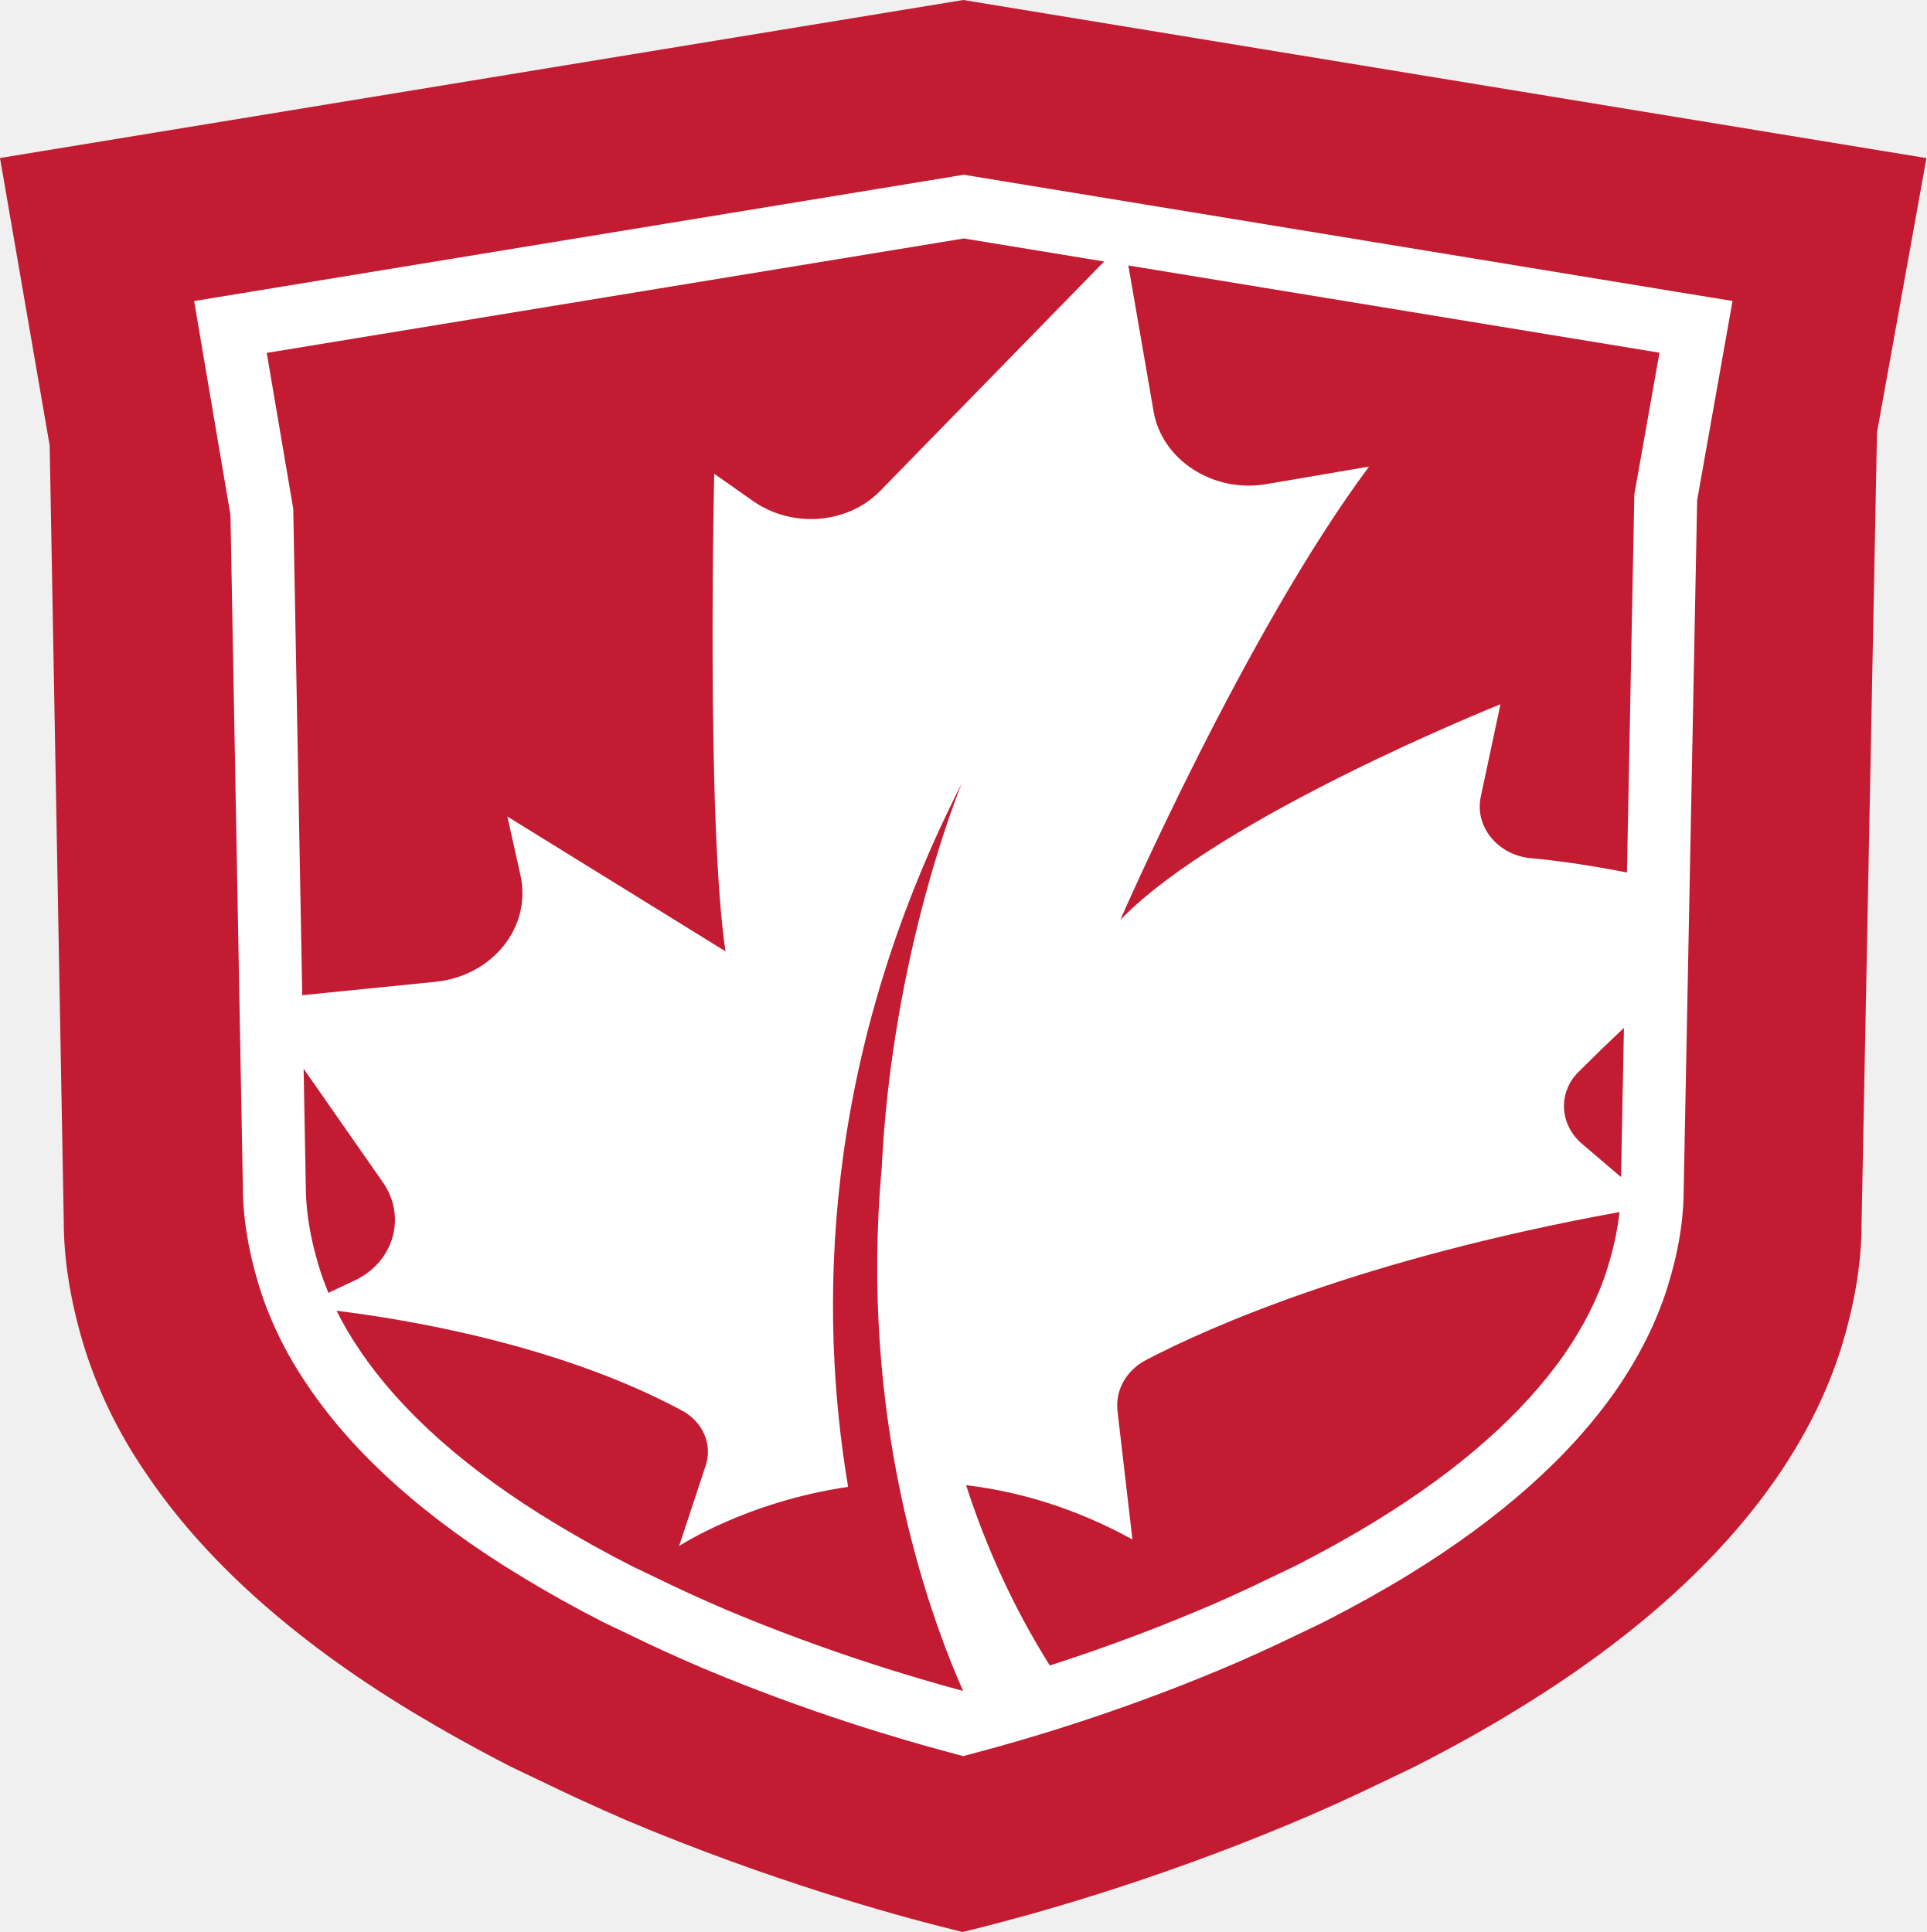
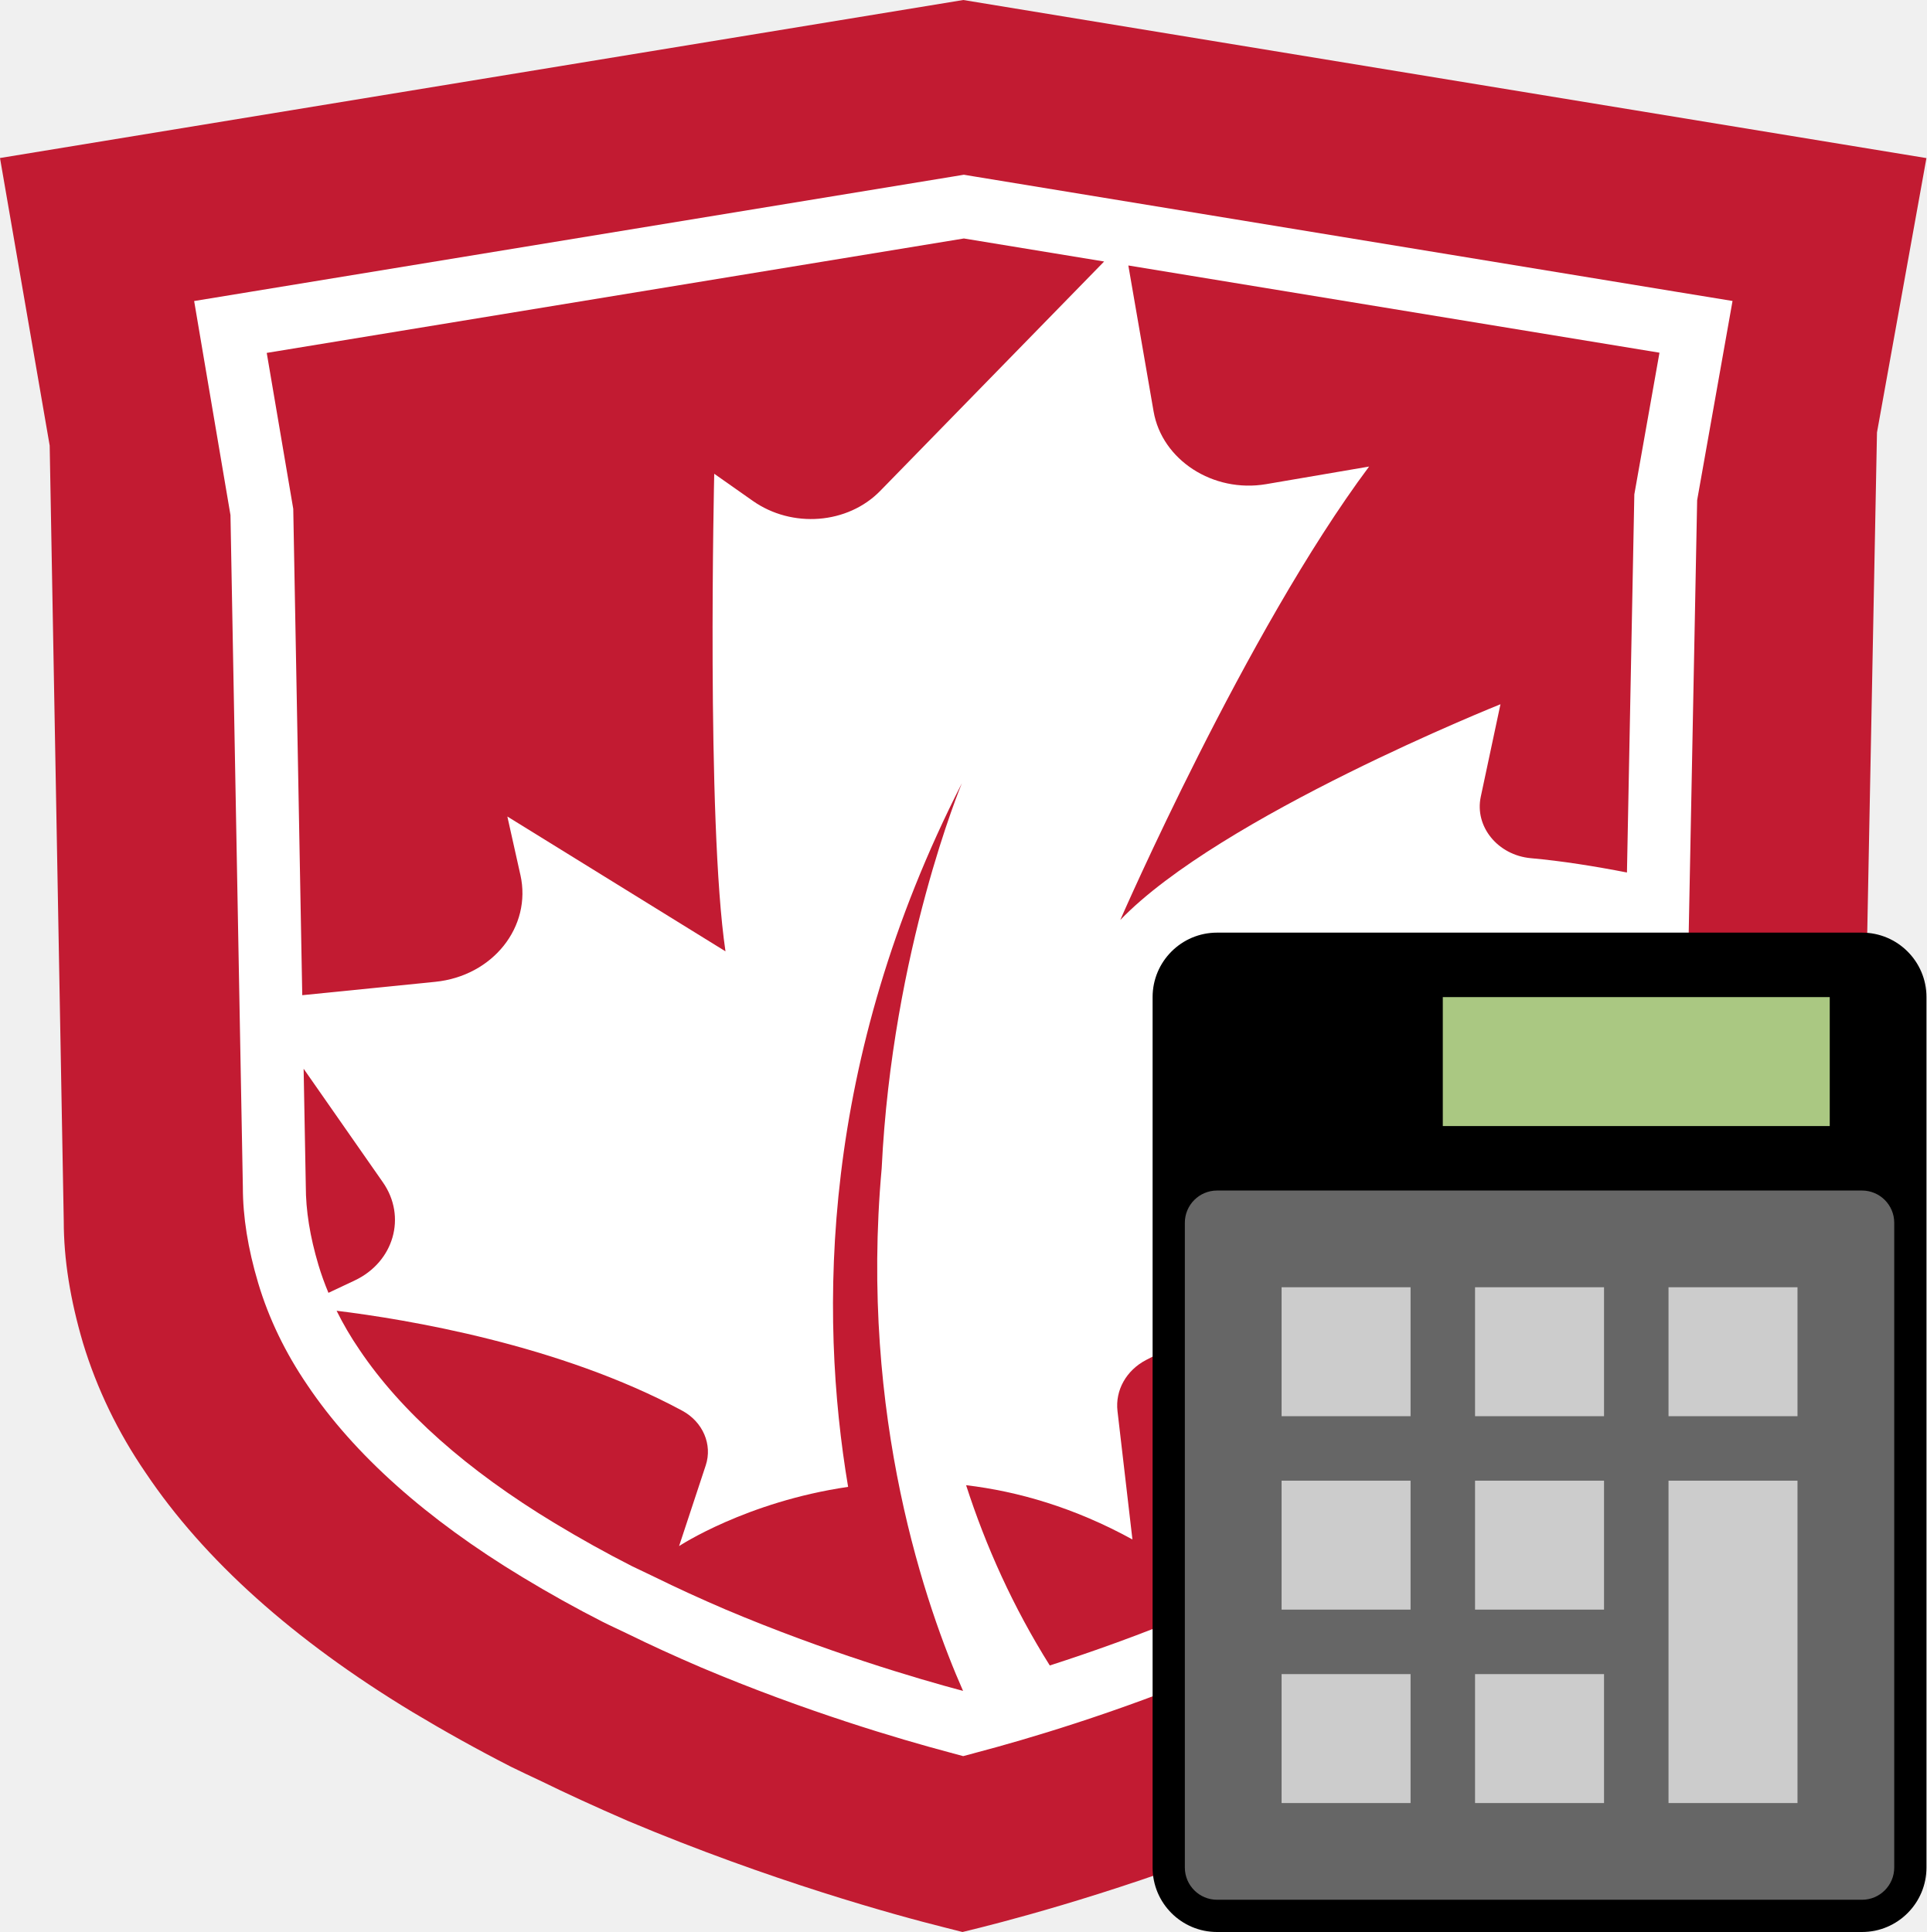
<svg xmlns="http://www.w3.org/2000/svg" version="1.1" id="svg2" xml:space="preserve" width="407.606" height="408.862" viewBox="0 0 407.606 408.862">
  <defs id="defs6" />
  <g id="g10" transform="matrix(1.333333,0,0,-1.333333,-406.7737,1026.401)">
    <path style="fill:#ffffff;fill-opacity:1;stroke:none;stroke-width:8.443;stroke-linejoin:round;stroke-miterlimit:4;stroke-dasharray:none;stroke-opacity:1" d="m 321.587,731.79 135.528,22.906 136.8,-22.906 -19.725,-198.52 -116.439,-57.265 -116.439,56.629 z" id="path824" />
    <flowRoot xml:space="preserve" id="flowRoot981" style="font-weight:bold;font-size:13.333px;line-height:150%;font-family:Arial;-inkscape-font-specification:'Arial Bold';text-align:end;writing-mode:lr-tb;text-anchor:end;fill:#000000;stroke-width:1.002;stroke-linejoin:round" transform="matrix(0.75,0,0,-0.75,0,606.17)">
      <flowRegion id="flowRegion983">
        <rect id="rect985" width="213.074" height="156.254" x="-553.993" y="-630.024" />
      </flowRegion>
      <flowPara id="flowPara987" />
    </flowRoot>
    <g id="g1159" transform="matrix(3.105533,0,0,3.105533,121.7908,-357.1508)">
      <path id="path1145" style="fill:#c21b32;fill-opacity:1;fill-rule:nonzero;stroke:none;stroke-width:0.1" d="m 147.017,344.507 -1.276,-7.186 -0.686,-35.164 c 0,-1.612 -0.27,-3.263 -0.827,-5.047 -0.555,-1.778 -1.438,-3.547 -2.633,-5.277 -2.372,-3.407 -5.95,-6.584 -10.637,-9.455 -1.291,-0.79 -2.718,-1.584 -4.273,-2.381 -0.206,-0.104 -0.407,-0.198 -0.588,-0.285 l -0.604,-0.289 c -1.573,-0.761 -2.96,-1.39 -4.236,-1.918 -5.242,-2.191 -9.924,-3.551 -12.248,-4.165 l -0.772,-0.208 -0.769,0.208 c -2.425,0.646 -7.287,2.068 -12.635,4.33 -1.354,0.581 -2.592,1.148 -3.737,1.711 l -0.94,0.447 -0.318,0.155 c -1.395,0.711 -2.747,1.463 -4.132,2.302 -4.902,2.964 -8.6,6.27 -10.975,9.803 -1.128,1.652 -1.978,3.41 -2.519,5.226 -0.525,1.763 -0.782,3.382 -0.782,4.894 l -0.633,34.352 -1.352,7.964 -0.504,2.976 2.976,0.488 35.867,5.886 0.488,0.081 0.485,-0.081 35.79,-5.88 3.002,-0.491 z m -38.774,18.378 -49.223,-8.076 2.539,-14.696 0.719,-39.628 c 0,-1.961 0.326,-4.004 0.983,-6.238 0.705,-2.326 1.783,-4.565 3.205,-6.638 2.981,-4.447 7.566,-8.556 13.623,-12.219 1.653,-0.991 3.278,-1.899 5.045,-2.803 0.509,-0.25 0.995,-0.479 1.462,-0.697 1.377,-0.675 2.845,-1.346 4.5,-2.066 7.294,-3.071 13.728,-4.833 16.161,-5.441 l 0.944,-0.24 0.948,0.234 c 2.347,0.592 8.572,2.275 15.687,5.251 1.569,0.647 3.235,1.404 5.127,2.319 0.206,0.106 0.418,0.199 0.624,0.301 0.237,0.112 0.48,0.222 0.773,0.373 1.895,0.964 3.642,1.944 5.191,2.898 5.786,3.534 10.227,7.491 13.195,11.759 1.505,2.169 2.636,4.425 3.356,6.723 0.699,2.273 1.041,4.373 1.041,6.358 l 0.787,40.423 2.527,14.023 -49.216,8.08" />
      <path id="path1147" style="fill:#c21b32;fill-opacity:1;fill-rule:nonzero;stroke:none;stroke-width:0.1" d="m 85.611,318.171 -0.666,2.983 11.146,-6.89 c -0.985,6.627 -0.575,24.408 -0.575,24.408 l 1.971,-1.386 c 2.008,-1.413 4.849,-1.191 6.509,0.509 l 11.443,11.725 -7.166,1.177 -35.623,-5.848 1.355,-7.971 0.46,-24.856 6.793,0.683 c 2.943,0.296 4.947,2.812 4.354,5.466" />
      <path id="path1149" style="fill:#c21b32;fill-opacity:1;fill-rule:nonzero;stroke:none;stroke-width:0.1" d="m 104.072,303.17 c 0.54,11.167 4.1,19.689 4.1,19.689 -7.244,-14.197 -7.309,-27.076 -5.815,-35.966 -5.208,-0.761 -8.637,-3.026 -8.637,-3.026 l 1.362,4.125 c 0.351,1.061 -0.142,2.223 -1.202,2.795 -6.271,3.378 -14.092,4.669 -17.66,5.107 0.335,-0.678 0.723,-1.342 1.165,-1.988 2.127,-3.166 5.487,-6.154 9.982,-8.87 1.322,-0.797 2.606,-1.513 3.933,-2.189 l 0.253,-0.121 c 0.287,-0.14 0.594,-0.286 0.909,-0.435 1.149,-0.564 2.338,-1.11 3.642,-1.669 5.104,-2.156 9.764,-3.526 12.127,-4.158 -1.848,4.187 -5.308,13.986 -4.159,26.706" />
      <path id="path1151" style="fill:#c21b32;fill-opacity:1;fill-rule:nonzero;stroke:none;stroke-width:0.1" d="m 123.717,338.141 5.261,0.899 c -6.294,-8.433 -12.714,-23.174 -12.714,-23.174 5.102,5.303 19.427,11.026 19.427,11.026 l -1.007,-4.73 c -0.322,-1.516 0.867,-2.986 2.563,-3.138 1.571,-0.14 3.275,-0.413 4.907,-0.731 l 0.377,19.325 1.285,7.241 -27.14,4.458 1.29,-7.458 c 0.43,-2.487 3.047,-4.179 5.751,-3.718" />
      <path id="path1153" style="fill:#c21b32;fill-opacity:1;fill-rule:nonzero;stroke:none;stroke-width:0.1" d="m 139.865,304.419 1.986,-1.692 0.149,7.623 c -0.87,-0.817 -1.667,-1.597 -2.329,-2.258 -1.052,-1.049 -0.964,-2.687 0.194,-3.673" />
      <path id="path1155" style="fill:#c21b32;fill-opacity:1;fill-rule:nonzero;stroke:none;stroke-width:0.1" d="m 78.585,302.459 -4.05,5.804 0.111,-5.996 c 0,-1.255 0.212,-2.573 0.646,-4.033 0.143,-0.48 0.316,-0.954 0.511,-1.424 l 1.341,0.632 c 2.004,0.945 2.668,3.259 1.441,5.017" />
      <path id="path1157" style="fill:#c21b32;fill-opacity:1;fill-rule:nonzero;stroke:none;stroke-width:0.1" d="m 116.122,290.765 0.763,-6.559 c -2.967,1.629 -5.842,2.456 -8.499,2.773 1.006,-3.116 2.397,-6.221 4.276,-9.214 2.125,0.684 4.662,1.581 7.355,2.71 1.226,0.505 2.558,1.108 4.074,1.843 0.203,0.102 0.417,0.2 0.63,0.302 0.18,0.084 0.351,0.166 0.527,0.254 1.454,0.744 2.811,1.502 4.031,2.249 4.306,2.635 7.56,5.51 9.679,8.549 1.003,1.45 1.742,2.933 2.199,4.397 0.316,1.011 0.518,1.958 0.615,2.87 -13.193,-2.4 -21.017,-5.902 -24.19,-7.561 -1.011,-0.529 -1.584,-1.547 -1.46,-2.613" />
    </g>
+     <g id="g865" transform="matrix(0.8261483,0,0,0.8261483,73.84421,112.4728)">
+       <rect transform="scale(1,-1)" ry="12.387" y="-616.477" x="501.287" height="192" width="148.645" id="rect5078" style="fill:#000000;fill-opacity:1;stroke:none;stroke-width:1.695;stroke-linejoin:round;stroke-miterlimit:4;stroke-dasharray:none;stroke-opacity:1" />
+       <rect transform="scale(1,-1)" y="-604.09" x="557.029" height="24.774" width="74.323" id="rect5080" style="fill:#aac882;fill-opacity:1;stroke:none;stroke-width:1.818;stroke-linejoin:round;stroke-miterlimit:4;stroke-dasharray:none;stroke-opacity:1" />
+       <rect transform="scale(1,-1)" ry="6.194" y="-566.929" x="507.481" height="136.258" width="136.258" id="rect5082" style="fill:#666666;fill-opacity:1;stroke:none;stroke-width:1.901;stroke-linejoin:round;stroke-miterlimit:4;stroke-dasharray:none;stroke-opacity:1" />
+       <rect transform="scale(1,-1)" ry="6.194" rx="0" y="-548.348" x="526.062" height="24.774" width="24.774" id="rect5099" style="fill:#cccccc;fill-opacity:1;stroke:none;stroke-width:1.901;stroke-linejoin:round;stroke-miterlimit:4;stroke-dasharray:none;stroke-opacity:1" />
+       <rect transform="scale(1,-1)" ry="6.194" style="fill:#cccccc;fill-opacity:1;stroke:none;stroke-width:1.901;stroke-linejoin:round;stroke-miterlimit:4;stroke-dasharray:none;stroke-opacity:1" id="rect5101" width="24.774" height="24.774" x="563.223" y="-548.348" rx="0" />
+       <rect transform="scale(1,-1)" ry="6.194" rx="0" y="-548.348" x="600.384" height="24.774" width="24.774" id="rect5103" style="fill:#cccccc;fill-opacity:1;stroke:none;stroke-width:1.901;stroke-linejoin:round;stroke-miterlimit:4;stroke-dasharray:none;stroke-opacity:1" />
+       <rect transform="scale(1,-1)" ry="6.194" style="fill:#cccccc;fill-opacity:1;stroke:none;stroke-width:1.901;stroke-linejoin:round;stroke-miterlimit:4;stroke-dasharray:none;stroke-opacity:1" id="rect5105" width="24.774" height="24.774" x="526.062" y="-511.187" rx="0" />
+       <rect transform="scale(1,-1)" ry="6.194" rx="0" y="-511.187" x="563.223" height="24.774" width="24.774" id="rect5107" style="fill:#cccccc;fill-opacity:1;stroke:none;stroke-width:1.901;stroke-linejoin:round;stroke-miterlimit:4;stroke-dasharray:none;stroke-opacity:1" />
+       <rect transform="scale(1,-1)" ry="6.194" style="fill:#cccccc;fill-opacity:1;stroke:none;stroke-width:3.006;stroke-linejoin:round;stroke-miterlimit:4;stroke-dasharray:none;stroke-opacity:1" id="rect5109" width="24.774" height="61.935" x="600.384" y="-511.187" rx="0" />
+       <rect transform="scale(1,-1)" ry="6.194" rx="0" y="-474.026" x="526.062" height="24.774" width="24.774" id="rect5111" style="fill:#cccccc;fill-opacity:1;stroke:none;stroke-width:1.901;stroke-linejoin:round;stroke-miterlimit:4;stroke-dasharray:none;stroke-opacity:1" />
+       <rect transform="scale(1,-1)" ry="6.194" style="fill:#cccccc;fill-opacity:1;stroke:none;stroke-width:1.901;stroke-linejoin:round;stroke-miterlimit:4;stroke-dasharray:none;stroke-opacity:1" id="rect5113" width="24.774" height="24.774" x="563.223" y="-474.026" rx="0" />
+     </g>
  </g>
</svg>
